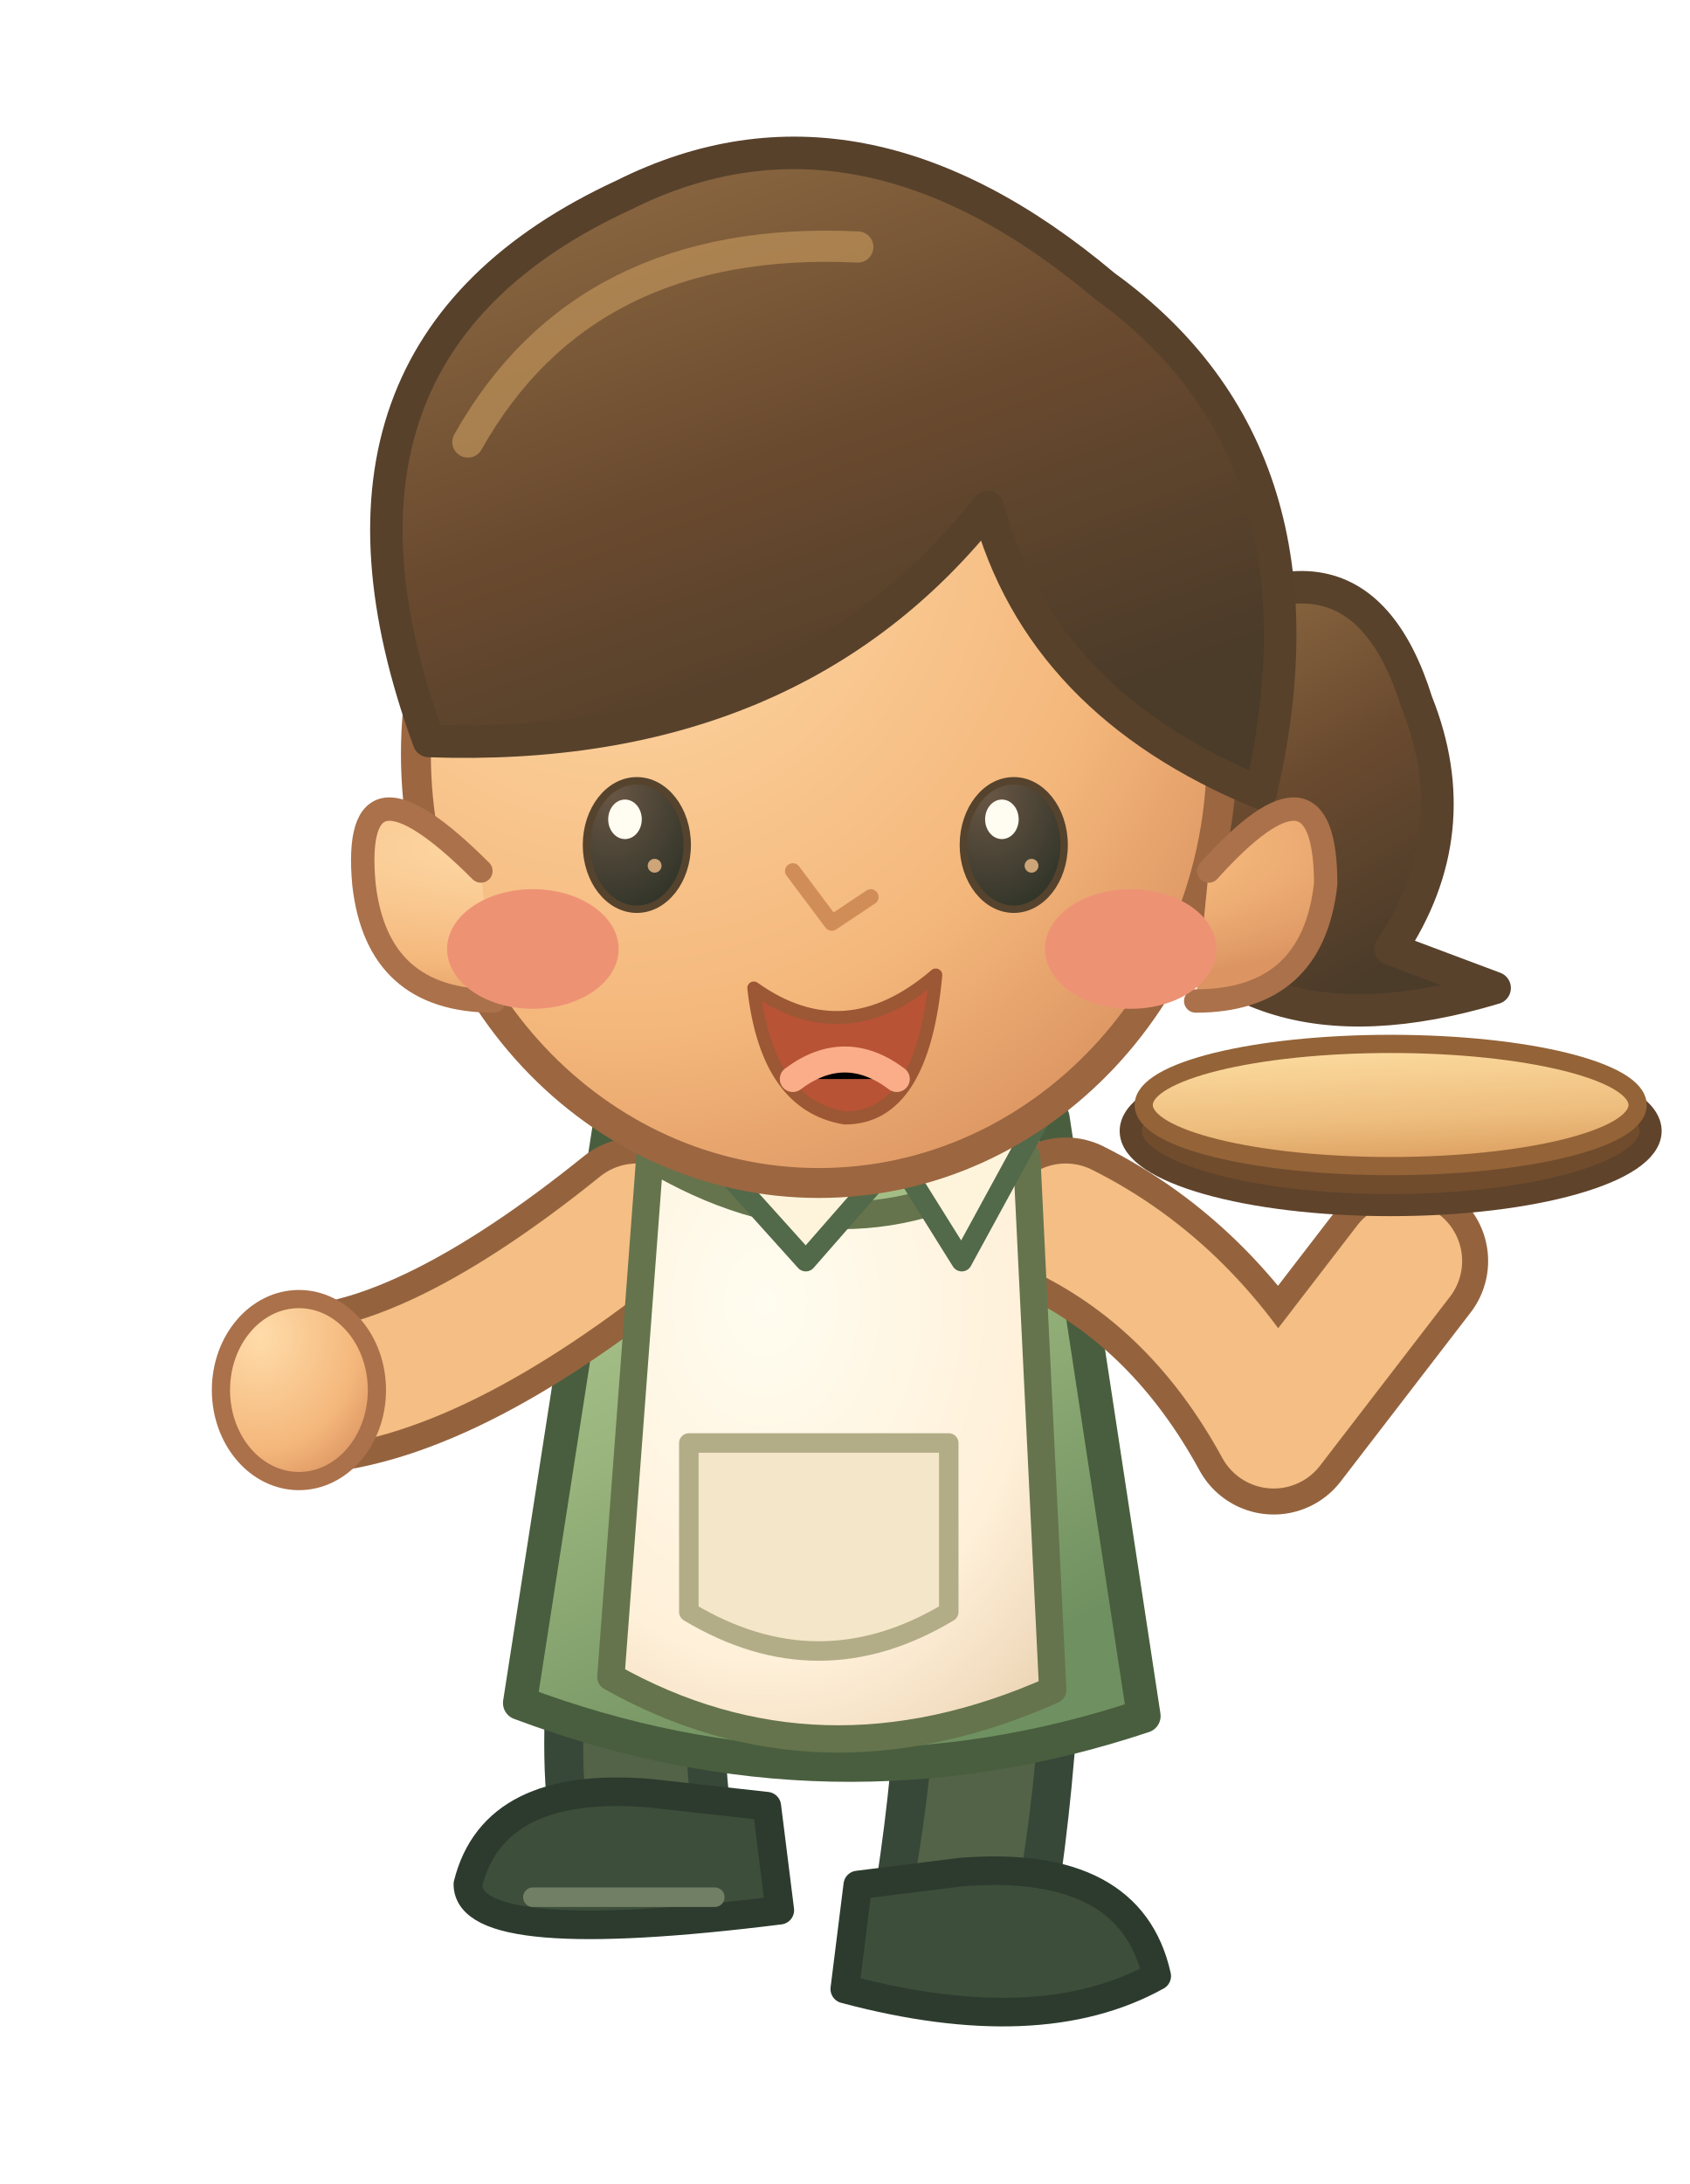
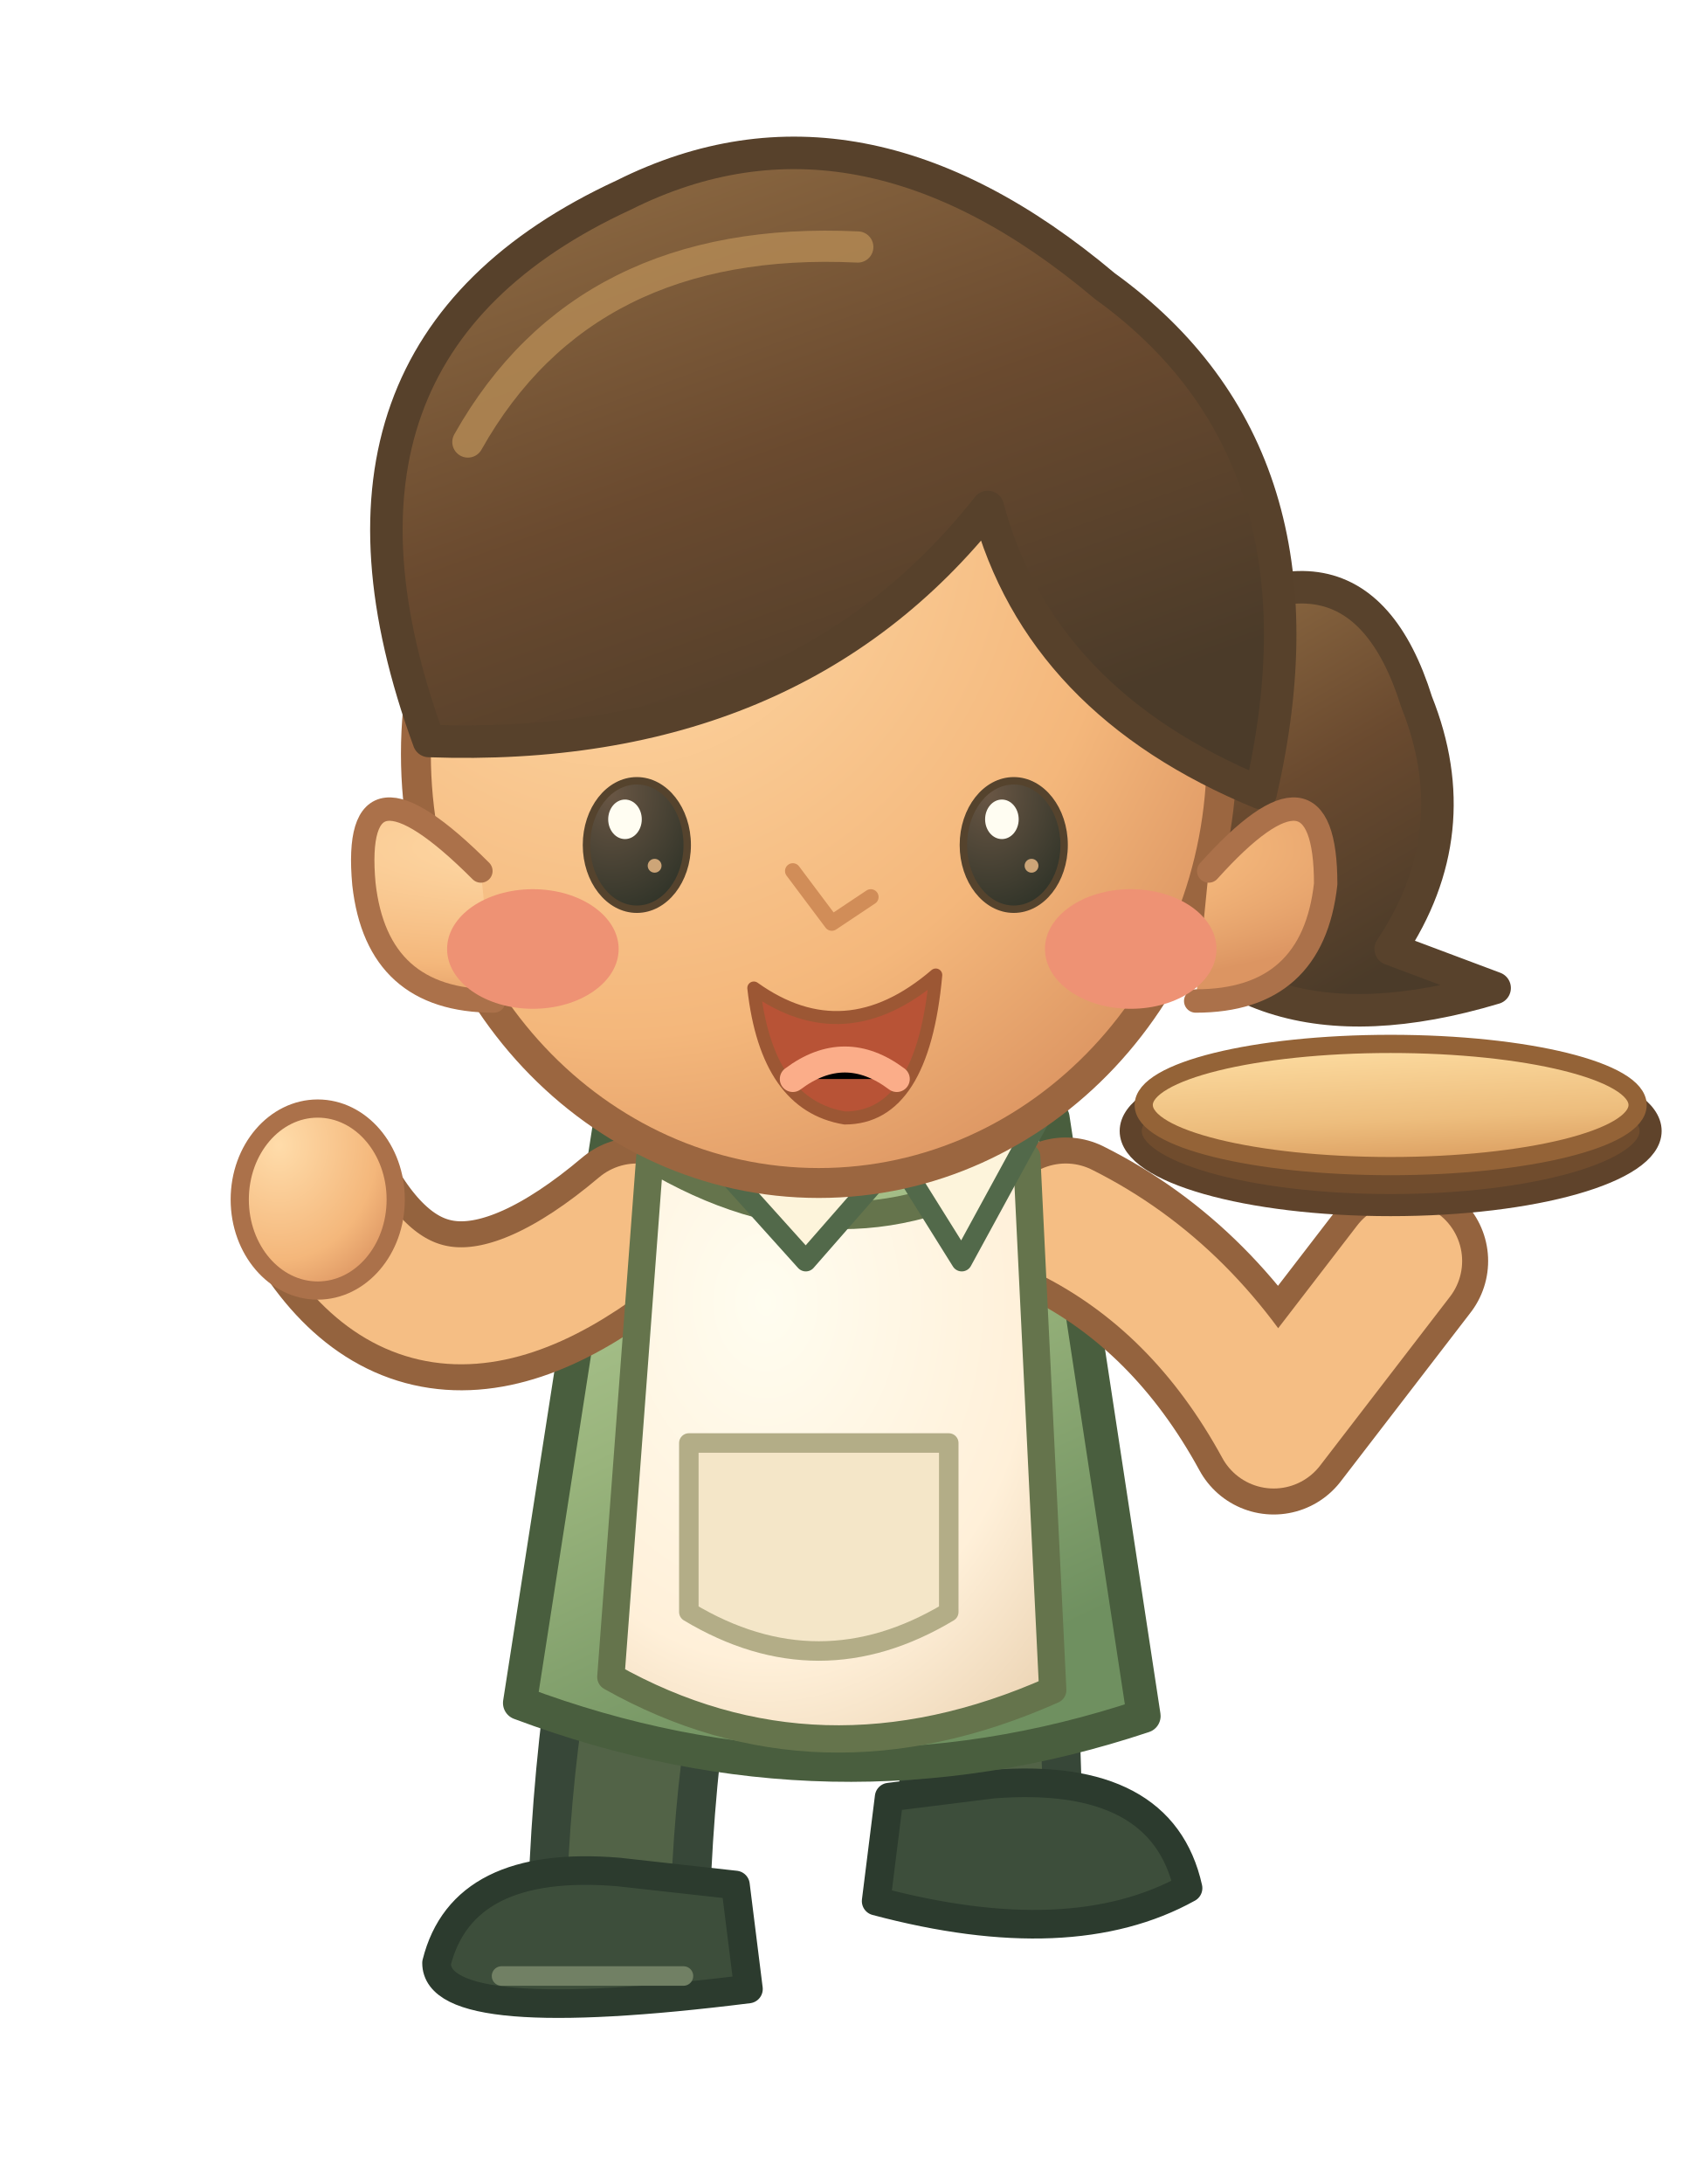
<svg xmlns="http://www.w3.org/2000/svg" width="130" height="168" viewBox="0 0 130 168">
  <defs>
    <linearGradient id="wood" x2=".2" y2="1">
      <stop stop-color="#f3c37c" />
      <stop offset=".52" stop-color="#df9f56" />
      <stop offset="1" stop-color="#b77736" />
    </linearGradient>
    <linearGradient id="woodTop" x2=".2" y2="1">
      <stop stop-color="#ffe0a5" />
      <stop offset=".7" stop-color="#edbd7d" />
      <stop offset="1" stop-color="#dea365" />
    </linearGradient>
    <linearGradient id="woodDark" x2="1" y2=".4">
      <stop stop-color="#ab692f" />
      <stop offset=".5" stop-color="#ce8e45" />
      <stop offset="1" stop-color="#8f552a" />
    </linearGradient>
    <radialGradient id="cream" cx=".35" cy=".25" r=".9">
      <stop stop-color="#fffdf0" />
      <stop offset=".68" stop-color="#fff0d9" />
      <stop offset="1" stop-color="#edd6b7" />
    </radialGradient>
    <radialGradient id="bunny" cx=".3" cy=".2" r=".9">
      <stop stop-color="#fffaf0" />
      <stop offset=".72" stop-color="#fff0dc" />
      <stop offset="1" stop-color="#efc8ac" />
    </radialGradient>
    <radialGradient id="fox" cx=".3" cy=".2" r=".9">
      <stop stop-color="#ffca79" />
      <stop offset=".6" stop-color="#ffa847" />
      <stop offset="1" stop-color="#e68528" />
    </radialGradient>
    <radialGradient id="bear" cx=".3" cy=".2" r=".9">
      <stop stop-color="#eac18a" />
      <stop offset=".6" stop-color="#dca46b" />
      <stop offset="1" stop-color="#bc7848" />
    </radialGradient>
    <radialGradient id="cat" cx=".3" cy=".2" r=".9">
      <stop stop-color="#ebd2b2" />
      <stop offset=".65" stop-color="#cfa98a" />
      <stop offset="1" stop-color="#af856c" />
    </radialGradient>
    <radialGradient id="ink" cx=".25" cy=".1" r="1">
      <stop stop-color="#695644" />
      <stop offset="1" stop-color="#2f3328" />
    </radialGradient>
    <radialGradient id="leaf" cx=".25" cy=".2" r=".9">
      <stop stop-color="#bed272" />
      <stop offset=".5" stop-color="#90ad58" />
      <stop offset="1" stop-color="#537b3e" />
    </radialGradient>
    <linearGradient id="sage" x2=".4" y2="1">
      <stop stop-color="#bdd4a1" />
      <stop offset=".55" stop-color="#99b47c" />
      <stop offset="1" stop-color="#6f9060" />
    </linearGradient>
    <linearGradient id="mint" x2=".3" y2="1">
      <stop stop-color="#b6d5c1" />
      <stop offset="1" stop-color="#6e9b83" />
    </linearGradient>
    <linearGradient id="coral" x2=".3" y2="1">
      <stop stop-color="#ffd2ad" />
      <stop offset="1" stop-color="#ec9980" />
    </linearGradient>
    <linearGradient id="ceramic" x2=".4" y2="1">
      <stop stop-color="#fcf1df" />
      <stop offset="1" stop-color="#d6c3a7" />
    </linearGradient>
    <linearGradient id="metal" x2="1" y2=".3">
      <stop stop-color="#e8eee3" />
      <stop offset=".45" stop-color="#c9d0c4" />
      <stop offset="1" stop-color="#96a79a" />
    </linearGradient>
    <linearGradient id="terracotta" x2=".8" y2="1">
      <stop stop-color="#e8b475" />
      <stop offset=".45" stop-color="#cc894f" />
      <stop offset="1" stop-color="#a66836" />
    </linearGradient>
    <radialGradient id="skin" cx=".25" cy=".2" r=".9">
      <stop stop-color="#ffdcaa" />
      <stop offset=".7" stop-color="#f4b77b" />
      <stop offset="1" stop-color="#dc9562" />
    </radialGradient>
    <linearGradient id="hair" x2=".5" y2="1">
      <stop stop-color="#947046" />
      <stop offset=".55" stop-color="#6a4a2f" />
      <stop offset="1" stop-color="#4b3b29" />
    </linearGradient>
    <radialGradient id="tomato" cx=".3" cy=".2" r=".9">
      <stop stop-color="#ffad70" />
      <stop offset=".45" stop-color="#ee7046" />
      <stop offset="1" stop-color="#cd4c2e" />
    </radialGradient>
    <linearGradient id="broth" x2=".2" y2="1">
      <stop stop-color="#f58a51" />
      <stop offset="1" stop-color="#dc552f" />
    </linearGradient>
    <linearGradient id="noodle" x2=".3" y2="1">
      <stop stop-color="#fff2af" />
      <stop offset=".45" stop-color="#f6cf65" />
      <stop offset="1" stop-color="#d99c38" />
    </linearGradient>
    <linearGradient id="berry" x2=".3" y2="1">
      <stop stop-color="#ee8e82" />
      <stop offset=".35" stop-color="#d45151" />
      <stop offset="1" stop-color="#a93943" />
    </linearGradient>
    <linearGradient id="juice" x2=".1" y2="1">
      <stop stop-color="#ffc667" />
      <stop offset="1" stop-color="#e89638" />
    </linearGradient>
  </defs>
  <g stroke="#815936" stroke-width="2.3" stroke-linecap="round" stroke-linejoin="round">
-     <path d="M49 130Q48.5 139 50 141.938M76 130Q75.5 139 74 148" fill="none" stroke="#374738" stroke-width="14" />
-     <path d="M49 131Q48.5 139 50 140.938M76 131Q75.5 139 74 147" fill="none" stroke="#526347" stroke-width="8" />
-     <path d="M50 137.938q-12-1-14 7 0 5 24 2l-1-8ZM74 144q13-1 15 8-9 5-24 1l1-8Z" fill="#3d4e3b" stroke="#2c3b2e" stroke-width="2.2" />
-     <path d="m41 145.938 14 0m69 152 13 0" stroke="#718064" stroke-width="1.5" />
+     <path d="M49 130Q47.776 139 47.588 148M76 130Q76.224 139 76.412 141.239" fill="none" stroke="#374738" stroke-width="14" />
+     <path d="M49 131Q47.776 139 47.588 147M76 131Q76.224 139 76.412 140.239" fill="none" stroke="#526347" stroke-width="8" />
+     <path d="M47.588 144q-12-1-14 7 0 5 24 2l-1-8ZM76.412 137.239q13-1 15 8-9 5-24 1l1-8Z" fill="#3d4e3b" stroke="#2c3b2e" stroke-width="2.2" />
+     <path d="m38.588 152 14 0m71.412 145.239 13 0" stroke="#718064" stroke-width="1.5" />
    <path d="M47 86q16-12 34 0l7 46q-24 8-48-1Z" fill="url(#sage)" stroke="#495e3e" stroke-width="2.6" />
-     <path d="M49 94Q33.5 106.5 23 106.928M82 94q10 5 16 16l10-13" fill="none" stroke="#94633e" stroke-width="13" />
-     <path d="M49 94Q33.5 106.5 23 106.928M82 94q10 5 16 16l10-13" fill="none" stroke="#f5be84" stroke-width="9" />
+     <path d="M49 94Q32.776 107.706 24.447 92.273M82 94q10 5 16 16l10-13" fill="none" stroke="#94633e" stroke-width="13" />
+     <path d="M49 94Q32.776 107.706 24.447 92.273M82 94q10 5 16 16l10-13" fill="none" stroke="#f5be84" stroke-width="9" />
    <path d="M50 89q15 9 29 0l2 41q-18 8-34-1Z" fill="url(#cream)" stroke="#65744c" stroke-width="2.1" />
    <path d="M53 111h20v13q-10 6-20 0Z" fill="#f4e6c8" stroke="#b3ad87" stroke-width="1.5" />
    <path d="m53 87 9 10 7-8 5 8 6-11" fill="#fdf4db" stroke="#52694a" stroke-width="1.6" />
    <path d="M88 51q16-13 21 3 4 10-2 19l8 3q-20 6-28-9Z" fill="url(#hair)" stroke="#58422c" stroke-width="2.5" />
    <ellipse cx="63" cy="58" rx="31" ry="33" fill="url(#skin)" stroke="#9b6640" stroke-width="2.3" />
    <path d="M33 57Q22 27 48 15q18-9 37 7 18 13 12 39-17-7-21-22-15 19-43 18Z" fill="url(#hair)" stroke="#57412b" stroke-width="2.5" />
    <path d="M36 34q9-16 30-15" fill="none" stroke="#b58b55" stroke-width="2.4" opacity=".8" />
    <path d="M37 67q-10-10-9 1 1 9 10 9m55-10q9-10 9 1-1 9-10 9" fill="url(#skin)" stroke="#ab714a" stroke-width="1.8" />
    <g transform="translate(49 65) scale(0.76)">
      <ellipse rx="5.1" ry="6.5" fill="url(#ink)" stroke="#55432d" stroke-width=".75" />
      <ellipse cx="-1.2" cy="-2.6" rx="1.7" ry="2" fill="#fffdf2" stroke="none" />
      <circle cx="1.8" cy="2.1" r=".7" fill="#cda578" stroke="none" />
    </g>
    <g transform="translate(78 65) scale(0.76)">
      <ellipse rx="5.1" ry="6.5" fill="url(#ink)" stroke="#55432d" stroke-width=".75" />
      <ellipse cx="-1.2" cy="-2.6" rx="1.7" ry="2" fill="#fffdf2" stroke="none" />
      <circle cx="1.8" cy="2.1" r=".7" fill="#cda578" stroke="none" />
    </g>
    <ellipse cx="41" cy="73" rx="6.6" ry="4.6" fill="#ee9274" stroke="none" />
    <ellipse cx="87" cy="73" rx="6.6" ry="4.6" fill="#ee9274" stroke="none" />
    <path d="M58 76q7 5 14-1-1 11-7 11-6-1-7-10Z" fill="#b85336" stroke="#9c5734" stroke-width="1" />
    <path d="M61 83q4-3 8 0" stroke="#fbad89" stroke-width="2" />
    <path d="m61 67 3 4 3-2" fill="none" stroke="#d18d58" stroke-width="1.2" />
-     <ellipse cx="23" cy="106.928" rx="6" ry="7" fill="url(#skin)" stroke="#ab714a" stroke-width="1.4" />
+     <ellipse cx="24.447" cy="92.273" rx="6" ry="7" fill="url(#skin)" stroke="#ab714a" stroke-width="1.4" />
    <ellipse cx="107" cy="87" rx="20" ry="5.7" fill="#704c2d" stroke="#5f432b" stroke-width="1.7" />
    <ellipse cx="107" cy="85" rx="19" ry="4.7" fill="url(#woodTop)" stroke="#946337" stroke-width="1.4" />
  </g>
</svg>
